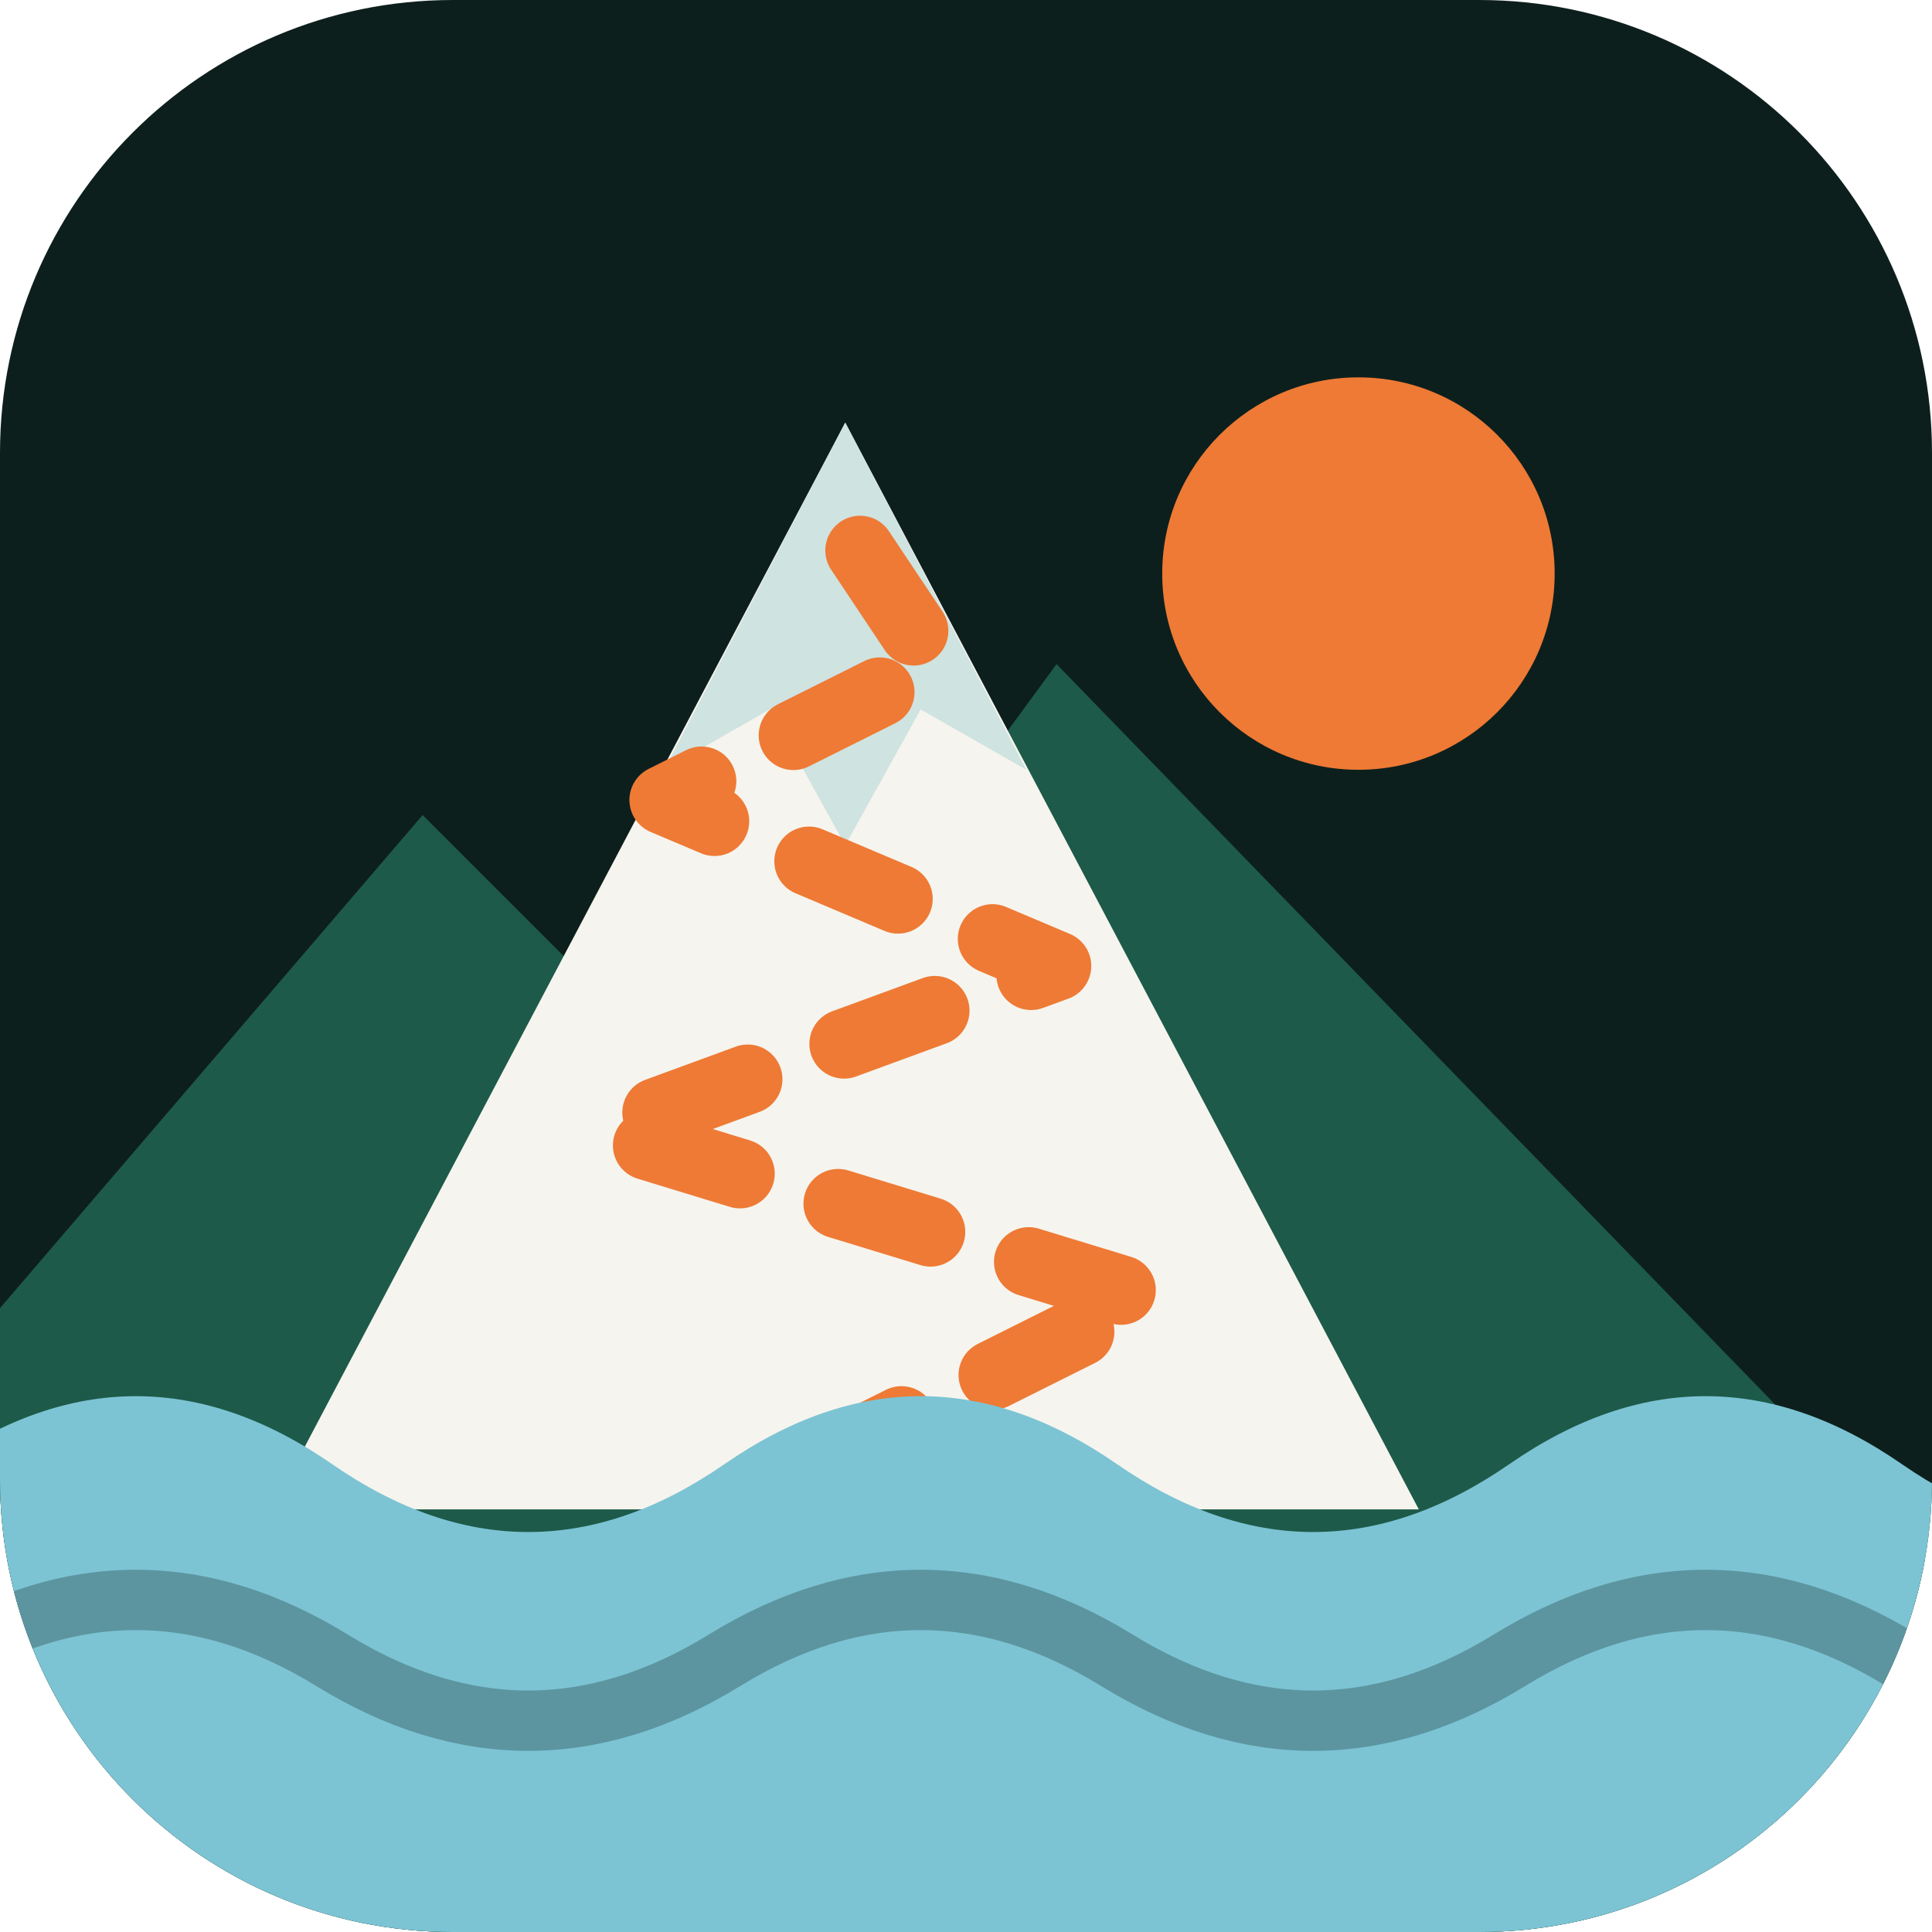
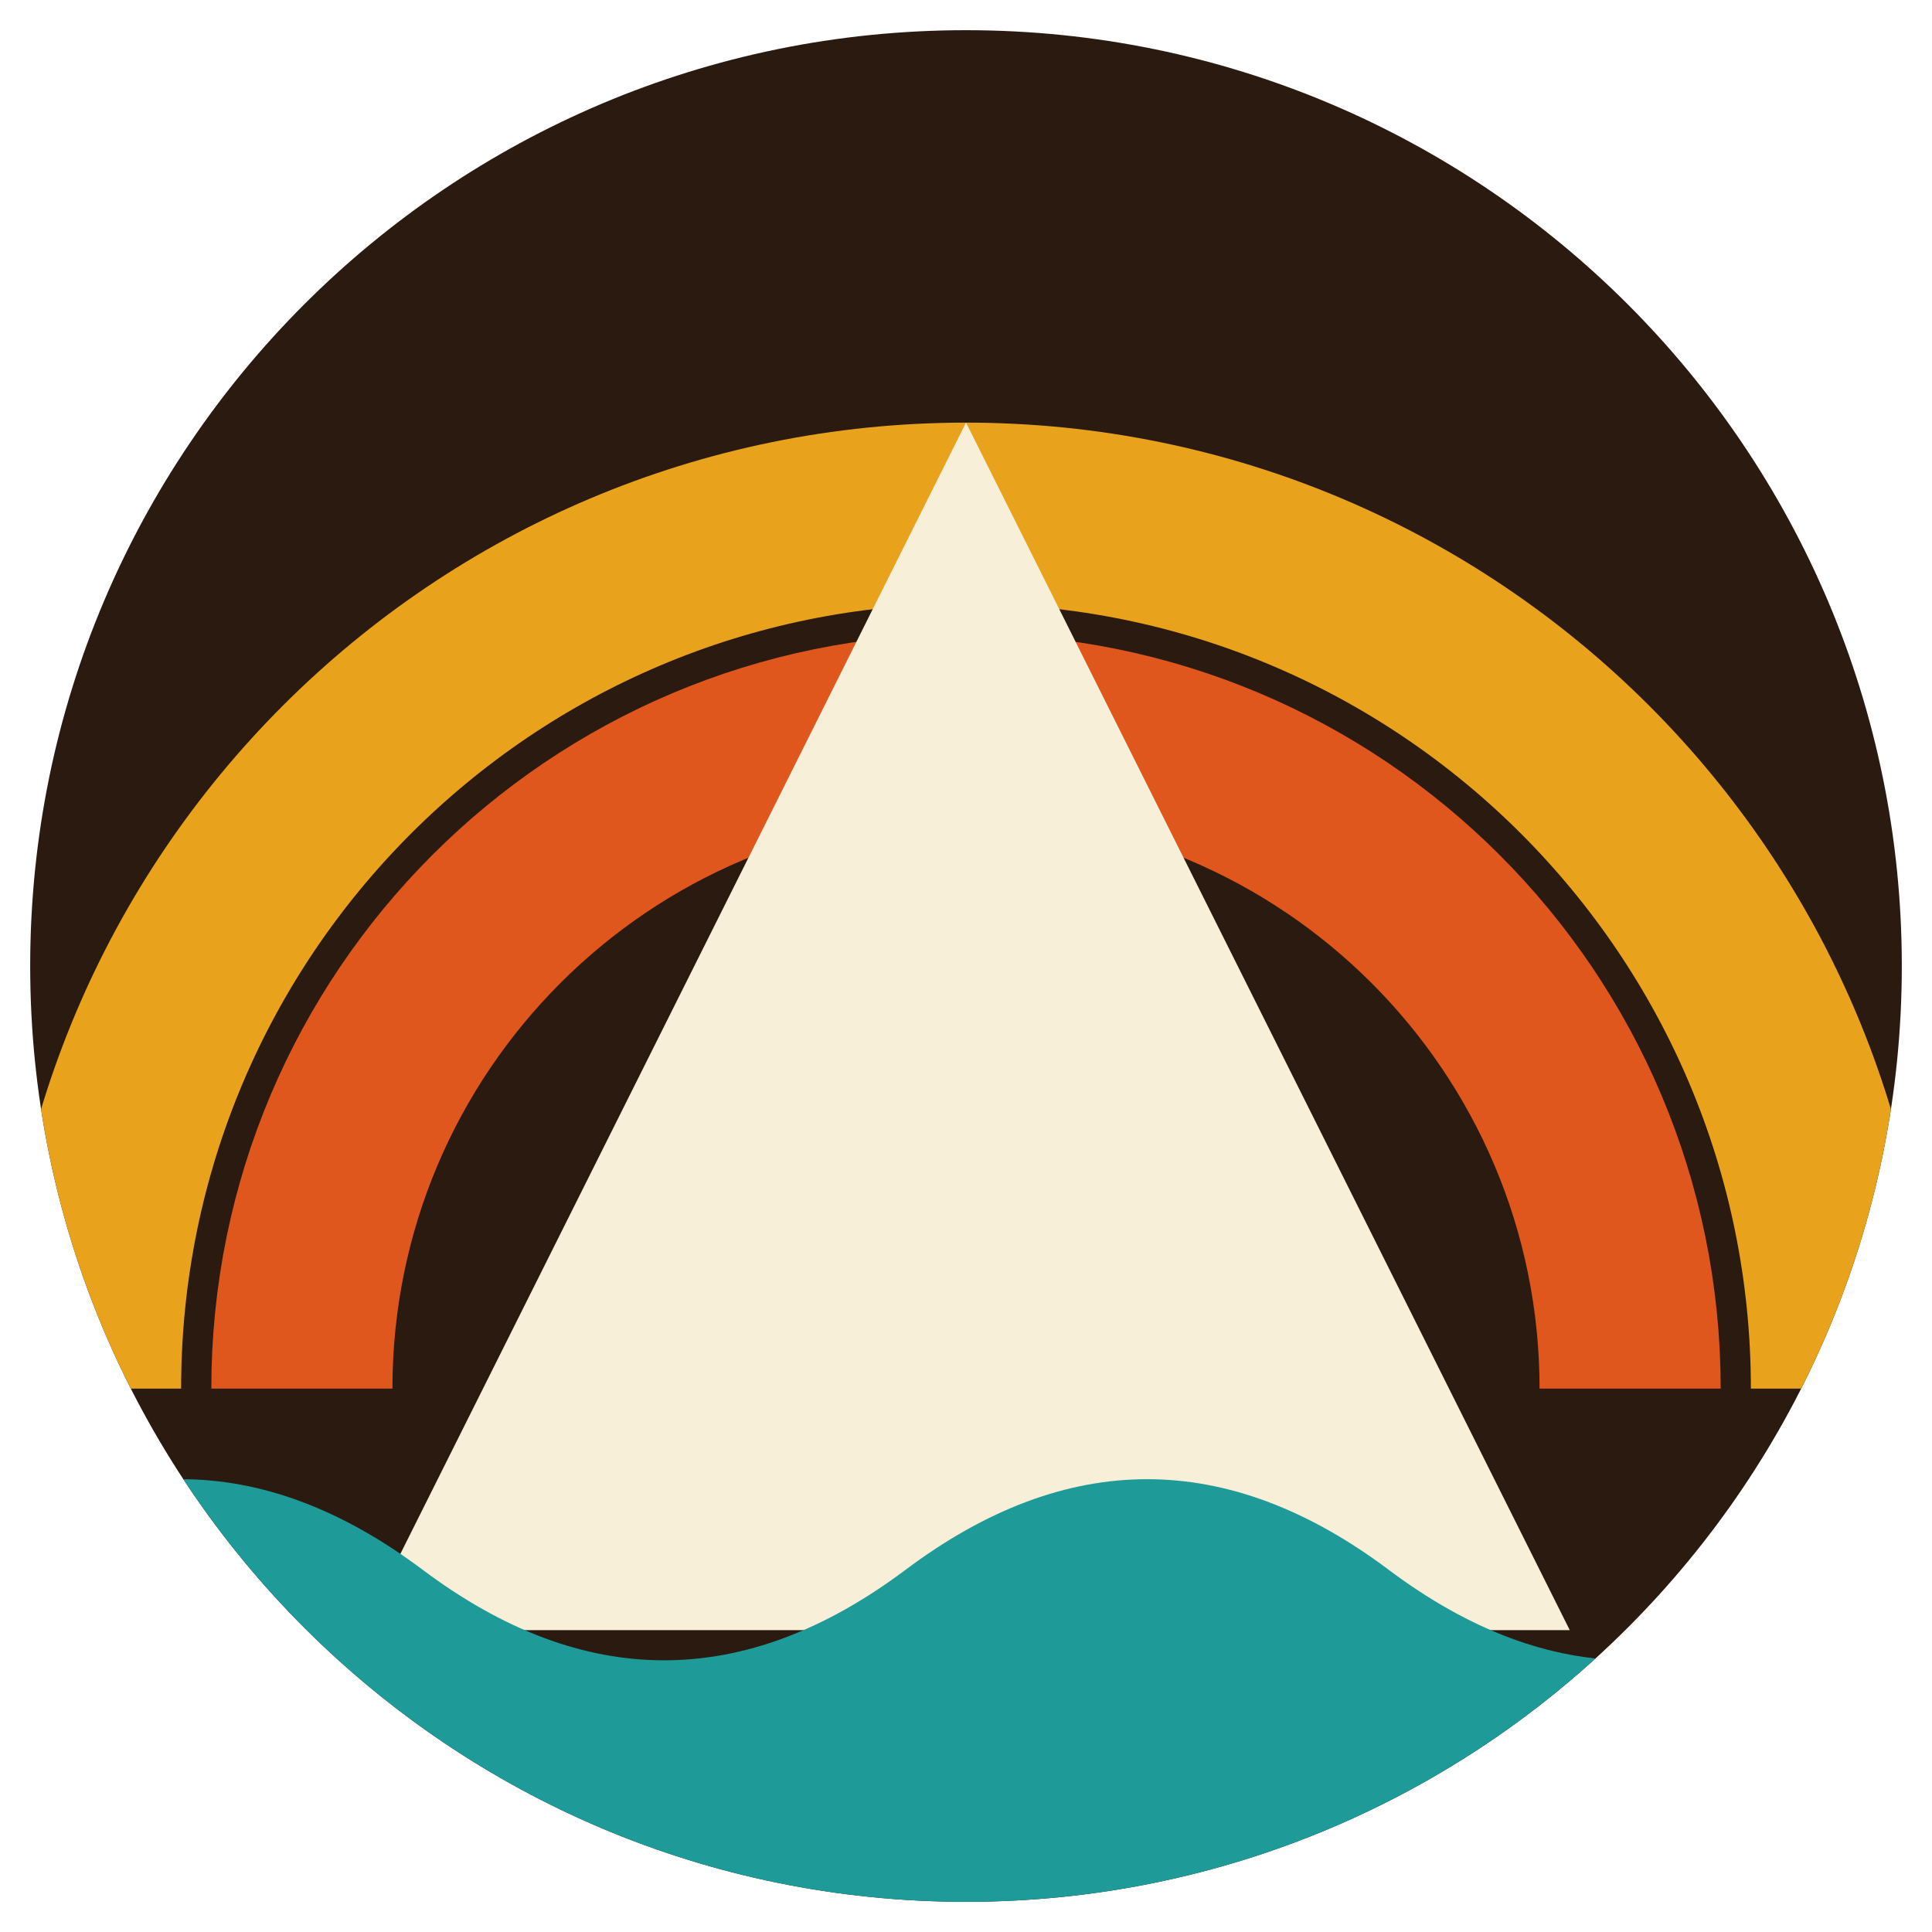
<svg xmlns="http://www.w3.org/2000/svg" viewBox="0 0 64 64">
  <defs>
    <clipPath id="c">
-       <rect width="64" height="64" rx="15" />
+       <circle cx="32" cy="32" r="31" />
    </clipPath>
  </defs>
  <g clip-path="url(#c)">
-     <rect width="64" height="64" fill="#0d1f1c" />
-     <circle cx="45" cy="19" r="6.5" fill="#ee7a35" />
-     <path d="M-4 48 L14 27 L24 37 L35 22 L68 56 L68 70 L-4 70Z" fill="#1d5a49" />
-     <path d="M9 50 L28 14 L47 50 Z" fill="#f6f4ee" />
-     <path d="M28 14 L34 25.5 L30.5 23.5 L28 28 L25.5 23.5 L22 25.5Z" fill="#cfe3e0" />
-     <path d="M27 48.5 L38 43 L20 37.5 L35 32 L22 26.5 L31 22 L28 17.5" fill="none" stroke="#ee7a35" stroke-width="2.3" stroke-linecap="round" stroke-linejoin="round" stroke-dasharray="3.2 3.4" />
-     <path d="M-2 48.5 q6.5 -4.5 13 0 t13 0 t13 0 t13 0 t13 0 t13 0 V70 H-2Z" fill="#7cc4d4" />
-     <path d="M-2 55 q6.5 -4 13 0 t13 0 t13 0 t13 0 t13 0 t13 0" fill="none" stroke="#0d1f1c" stroke-opacity=".28" stroke-width="2" />
+     <rect width="64" height="64" fill="#2a1a10" />
+     <g fill="none" stroke-width="6">
+       <path d="M3 46 A29 29 0 0 1 61 46" stroke="#e9a21c" />
+       <path d="M10 46 A22 22 0 0 1 54 46" stroke="#e0571e" />
+     </g>
+     <path d="M12 54 L32 14 L52 54 Z" fill="#f8efd9" />
+     <path d="M-2 52 q8 -6 16 0 t16 0 t16 0 t16 0 t16 0 V70 H-2Z" fill="#1e9a98" />
  </g>
</svg>
